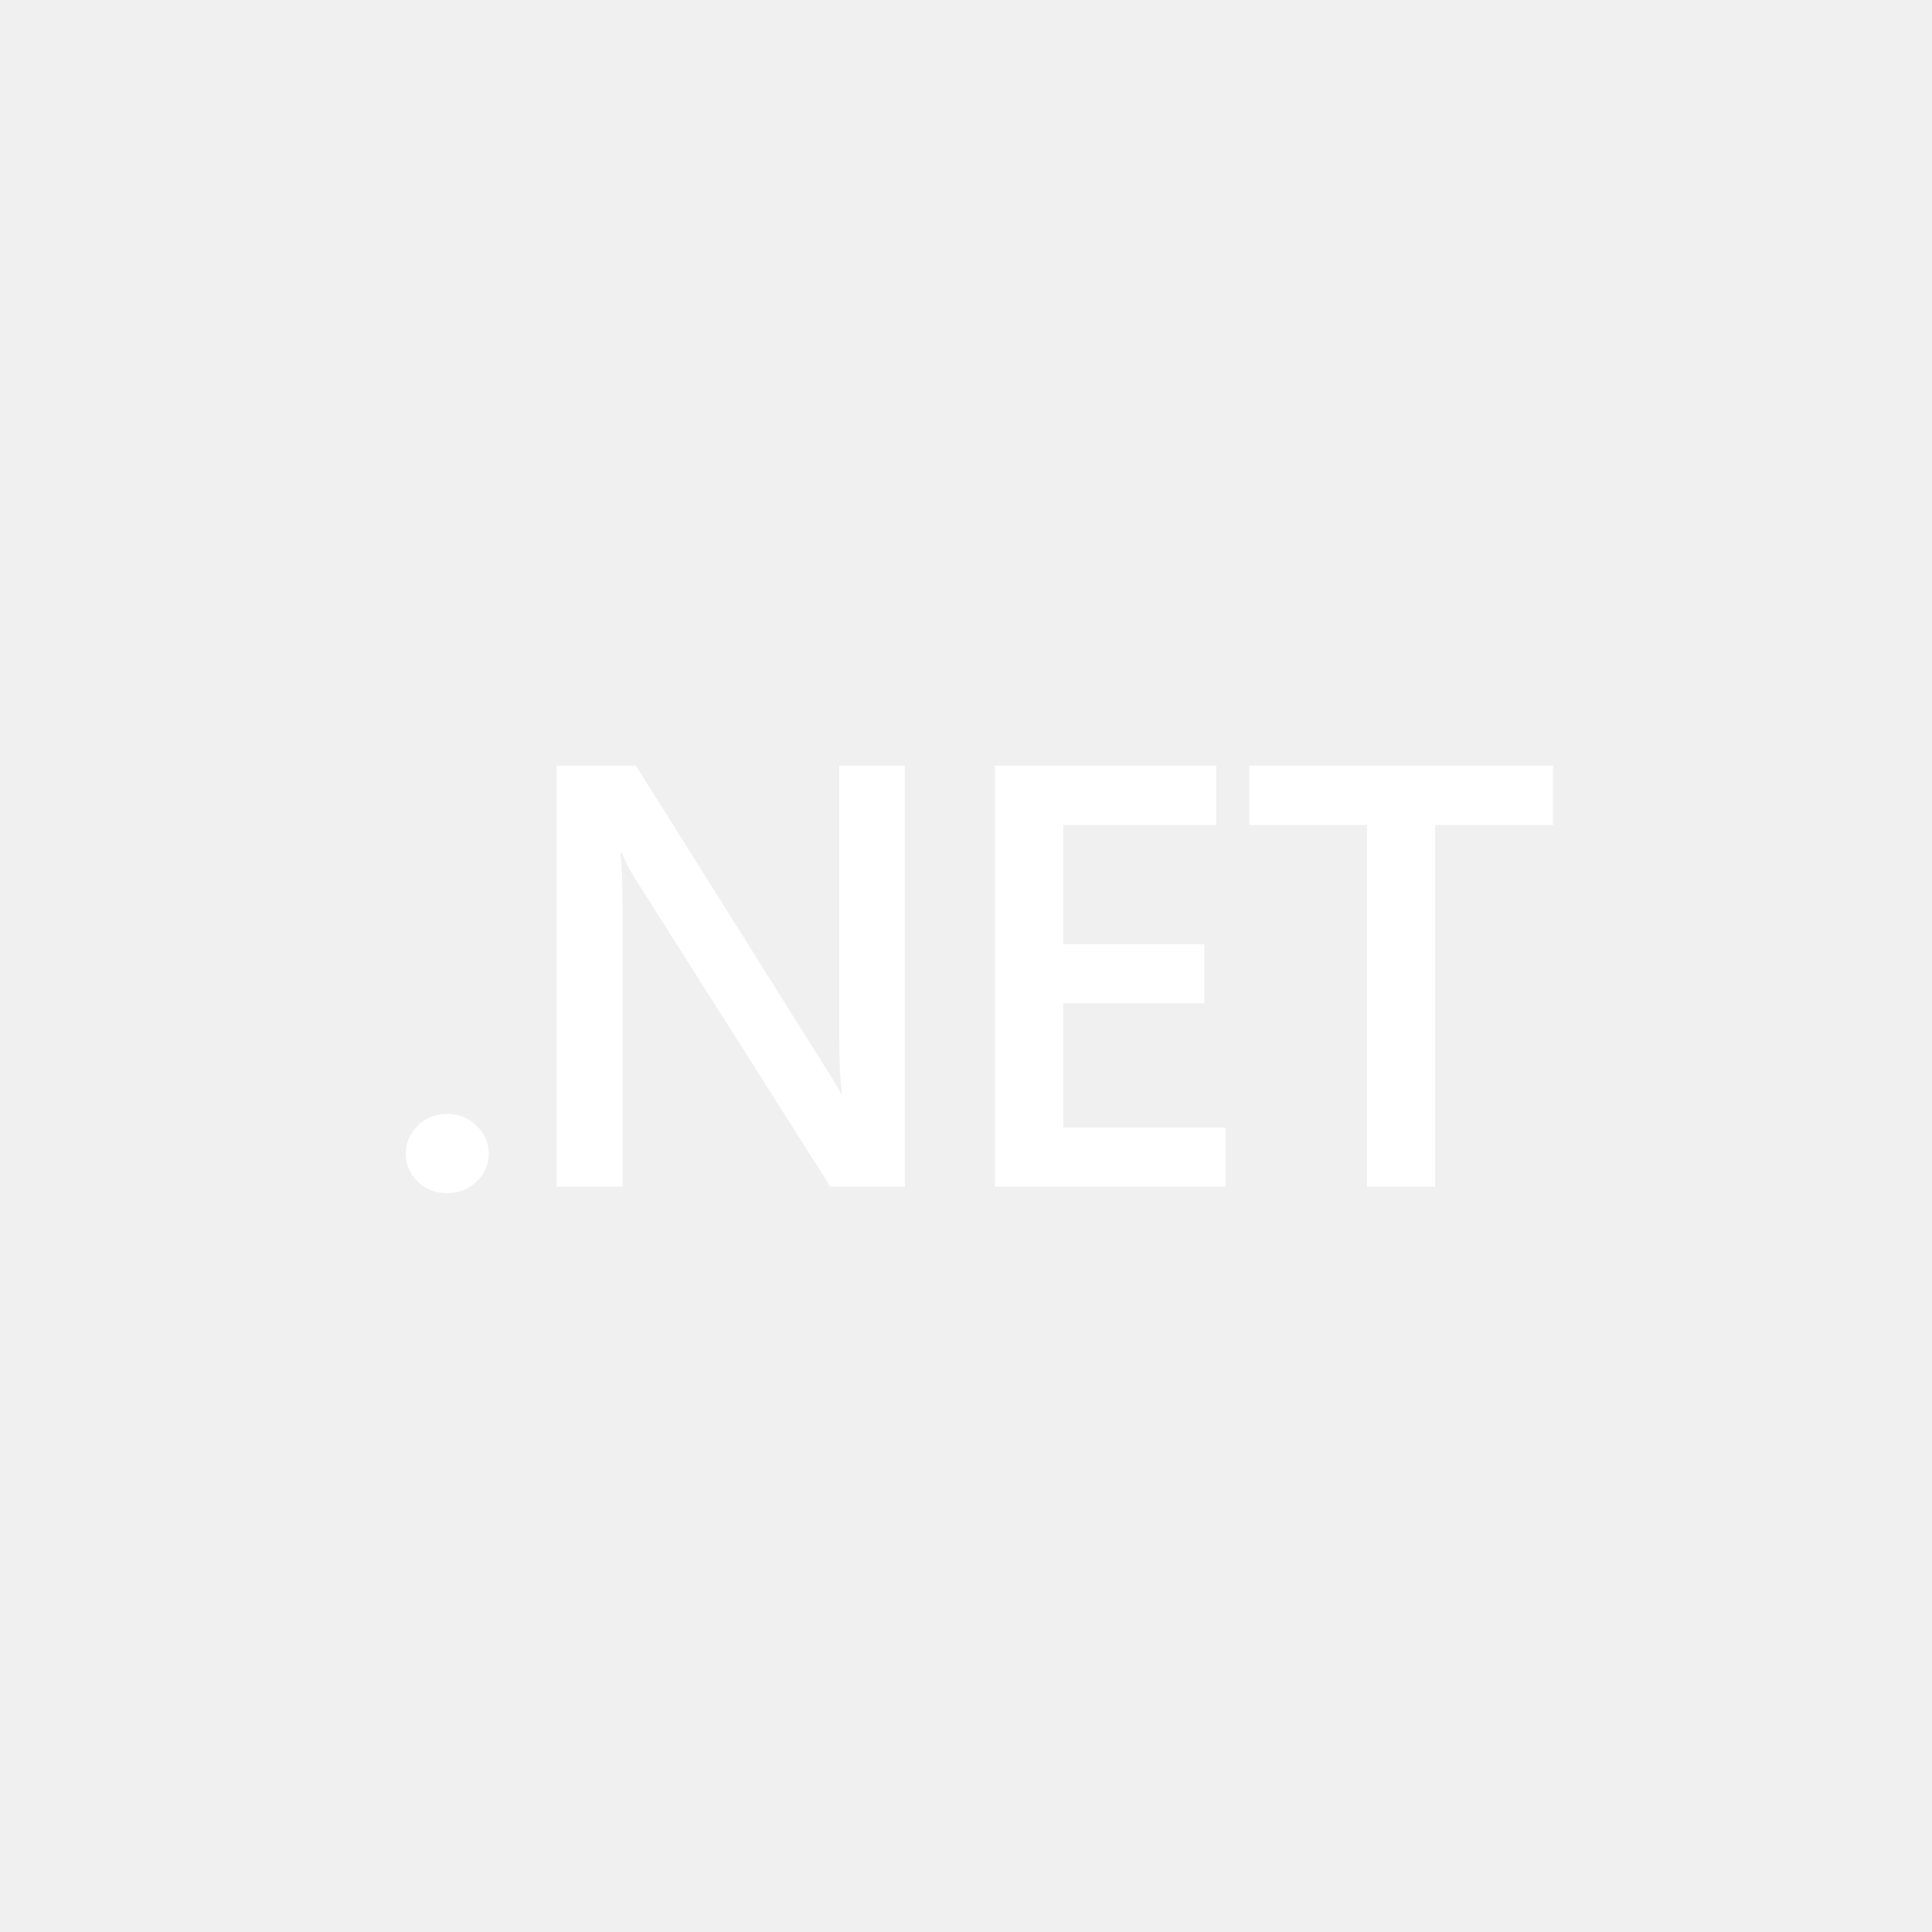
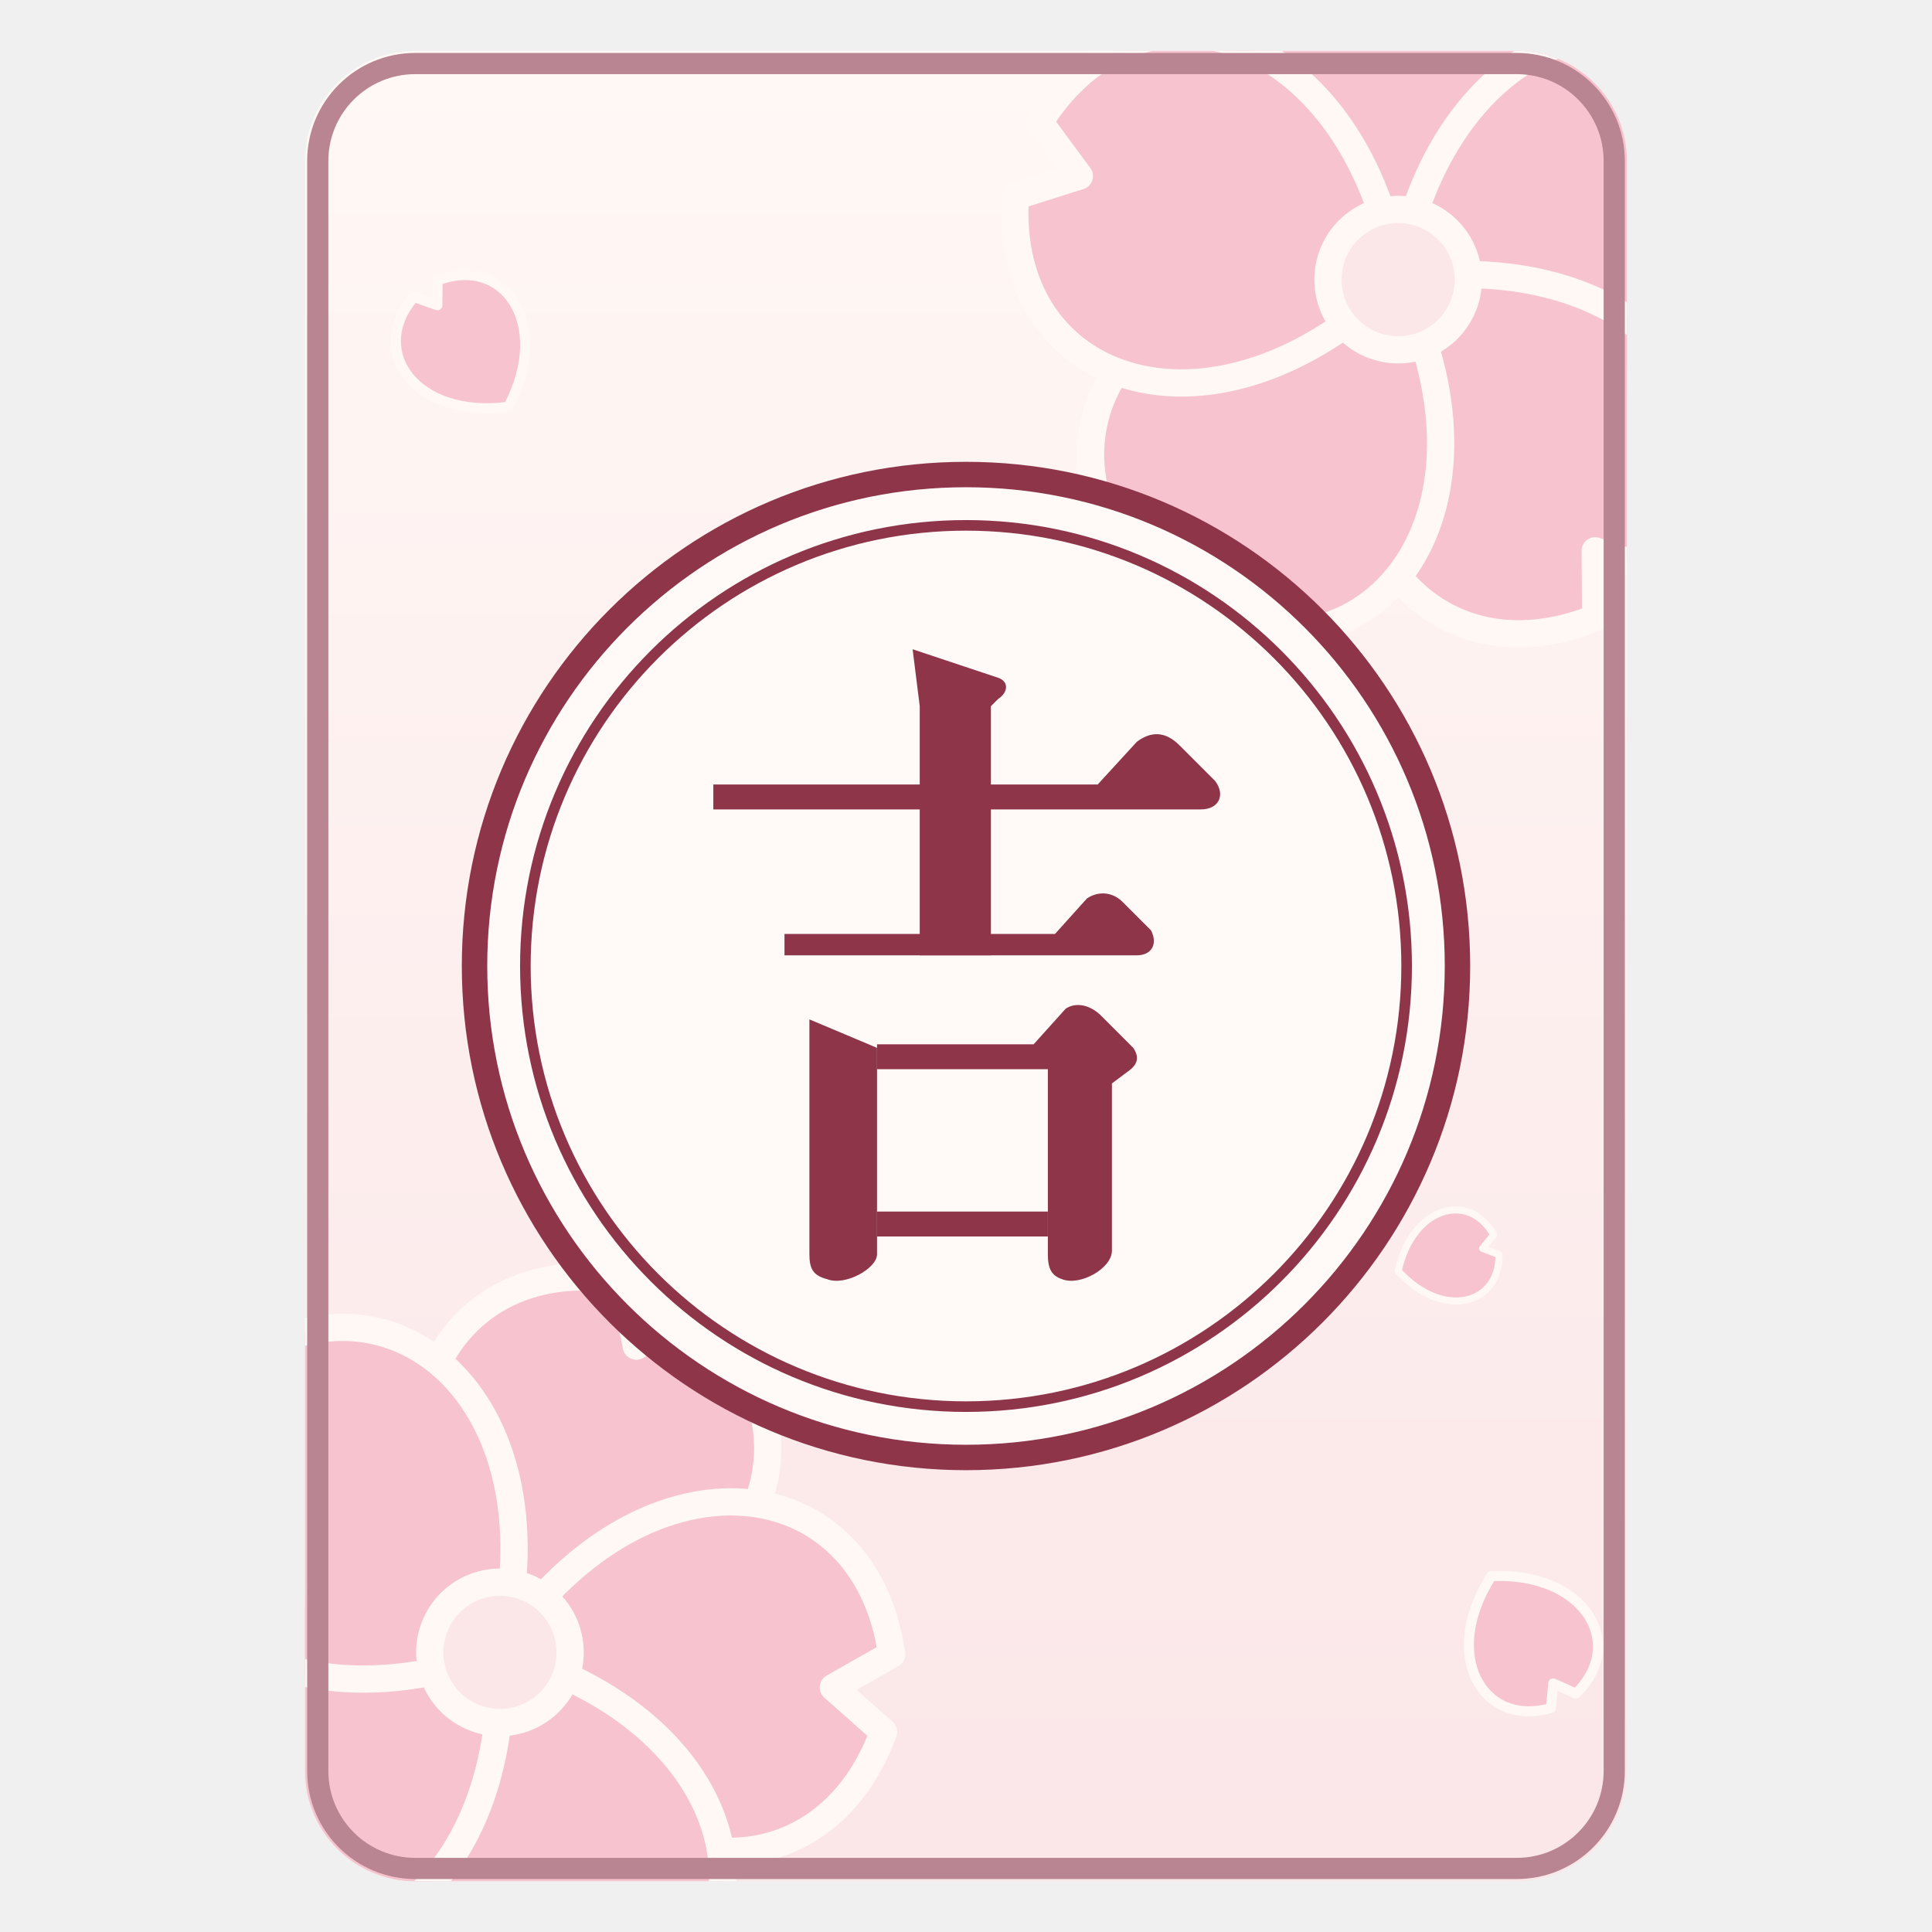
- <svg xmlns="http://www.w3.org/2000/svg" width="456" height="456" viewBox="0 0 456 456" version="1.1" xml:space="preserve" style="fill-rule:evenodd;clip-rule:evenodd;stroke-linejoin:round;stroke-miterlimit:2;">
-   <path d="m 105.5,281.609 c -2.703,0 -5.001,-0.9 -6.893,-2.702 -1.892,-1.848 -2.838,-4.042 -2.838,-6.582 0,-2.587 0.946,-4.804 2.838,-6.652 1.892,-1.848 4.19,-2.772 6.893,-2.772 2.748,0 5.068,0.924 6.96,2.772 1.937,1.848 2.906,4.064 2.906,6.652 0,2.54 -0.968,4.734 -2.906,6.582 -1.892,1.802 -4.212,2.702 -6.96,2.702 z" style="fill:#ffffff;fill-rule:nonzero;stroke-width:0.838" />
-   <path d="M 213.561,280.084 H 195.99 L 149.7,207.054 c -1.171,-1.848 -2.14,-3.765 -2.906,-5.751 h -0.406 c 0.361,2.125 0.541,6.675 0.541,13.65 v 65.132 h -15.543 v -99.36 h 18.719 l 44.737,71.298 c 1.892,2.957 3.109,4.989 3.649,6.098 h 0.27 c -0.45,-2.632 -0.676,-7.09 -0.676,-13.373 v -64.023 h 15.476 z" style="fill:#ffffff;fill-rule:nonzero;stroke-width:0.838" />
-   <path d="m 289.251,280.084 h -54.401 v -99.36 h 52.238 v 13.997 h -36.154 v 28.131 h 33.316 v 13.927 h -33.316 v 29.378 h 38.316 z" style="fill:#ffffff;fill-rule:nonzero;stroke-width:0.838" />
-   <path d="M 366.565,194.721 H 338.722 v 85.363 h -16.084 v -85.363 h -27.775 v -13.997 h 71.701 z" style="fill:#ffffff;fill-rule:nonzero;stroke-width:0.838" />
+ <svg xmlns="http://www.w3.org/2000/svg" width="456" height="456" viewBox="0 0 456 456">
+   <defs>
+     <linearGradient id="paper" x1="0" y1="0" x2="0" y2="1">
+       <stop offset="0" stop-color="#fff8f5" />
+       <stop offset="1" stop-color="#fbe6e8" />
+     </linearGradient>
+     <clipPath id="slip">
+       <rect x="72" y="12" width="312" height="432" rx="26" />
+     </clipPath>
+   </defs>
+   <rect x="72" y="12" width="312" height="432" rx="26" fill="url(#paper)" />
+   <g clip-path="url(#slip)" fill="#f6c3cf" stroke="#fff8f5" stroke-width="7" stroke-linejoin="round">
+     <g transform="translate(330 66) scale(0.92)">
+       <path d="M0 0 C58 -30 58 -88 10 -100 L0 -86 L-10 -100 C-58 -88 -58 -30 0 0 Z" />
+       <path transform="rotate(72)" d="M0 0 C58 -30 58 -88 10 -100 L0 -86 L-10 -100 C-58 -88 -58 -30 0 0 Z" />
+       <path transform="rotate(144)" d="M0 0 C58 -30 58 -88 10 -100 L0 -86 L-10 -100 C-58 -88 -58 -30 0 0 Z" />
+       <path transform="rotate(216)" d="M0 0 C58 -30 58 -88 10 -100 L0 -86 L-10 -100 C-58 -88 -58 -30 0 0 Z" />
+       <path transform="rotate(288)" d="M0 0 C58 -30 58 -88 10 -100 L0 -86 L-10 -100 C-58 -88 -58 -30 0 0 Z" />
+       <circle r="18" fill="#fbe6e8" />
+     </g>
+     <g transform="translate(118 390) rotate(24) scale(0.92)">
+       <path d="M0 0 C58 -30 58 -88 10 -100 L0 -86 L-10 -100 C-58 -88 -58 -30 0 0 Z" />
+       <path transform="rotate(72)" d="M0 0 C58 -30 58 -88 10 -100 L0 -86 L-10 -100 C-58 -88 -58 -30 0 0 Z" />
+       <path transform="rotate(144)" d="M0 0 C58 -30 58 -88 10 -100 L0 -86 L-10 -100 C-58 -88 -58 -30 0 0 Z" />
+       <path transform="rotate(216)" d="M0 0 C58 -30 58 -88 10 -100 L0 -86 L-10 -100 C-58 -88 -58 -30 0 0 Z" />
+       <path transform="rotate(288)" d="M0 0 C58 -30 58 -88 10 -100 L0 -86 L-10 -100 C-58 -88 -58 -30 0 0 Z" />
+       <circle r="18" fill="#fbe6e8" />
+     </g>
+     <path transform="translate(120 96) rotate(-35) scale(0.34)" d="M0 0 C58 -30 58 -88 10 -100 L0 -86 L-10 -100 C-58 -88 -58 -30 0 0 Z" />
+     <path transform="translate(352 372) rotate(150) scale(0.34)" d="M0 0 C58 -30 58 -88 10 -100 L0 -86 L-10 -100 C-58 -88 -58 -30 0 0 Z" />
+     <path transform="translate(330 300) rotate(75) scale(0.24)" d="M0 0 C58 -30 58 -88 10 -100 L0 -86 L-10 -100 C-58 -88 -58 -30 0 0 Z" />
+   </g>
+   <rect x="75" y="15" width="306" height="426" rx="23" fill="none" stroke="#b98592" stroke-width="5" />
+   <circle cx="228" cy="228" r="116" fill="#fffaf7" />
+   <circle cx="228" cy="228" r="116" fill="none" stroke="#8e354a" stroke-width="6" />
+   <circle cx="228" cy="228" r="104" fill="none" stroke="#8e354a" stroke-width="2.5" />
+   <g fill="#8e354a" transform="translate(228 228) scale(0.84) translate(-231 -241)">
+     <path d="M160 190 L268 190 L279 178 C283 175 287 175 291 179 L301 189 C304 193 302 197 297 197 L160 197 Z" />
+     <path d="M216 152 L240 160 C243 161 243 164 240 166 L238 168 L238 238 L218 238 L218 168 Z" />
+     <path d="M180 232 L256 232 L265 222 C268 220 272 220 275 223 L283 231 C285 235 283 238 279 238 L180 238 Z" />
+     <path d="M187 256 L206 264 L206 322 C206 326 197 331 192 329 C188 328 187 326 187 322 Z" />
+     <path d="M206 263 L250 263 L259 253 C262 251 266 252 269 255 L278 264 C280 267 279 269 276 271 L272 274 L272 321 C272 326 263 331 258 329 C255 328 254 326 254 322 L254 270 L206 270 Z" />
+     <path d="M206 310 L254 310 L254 317 L206 317 Z" />
+   </g>
</svg>
